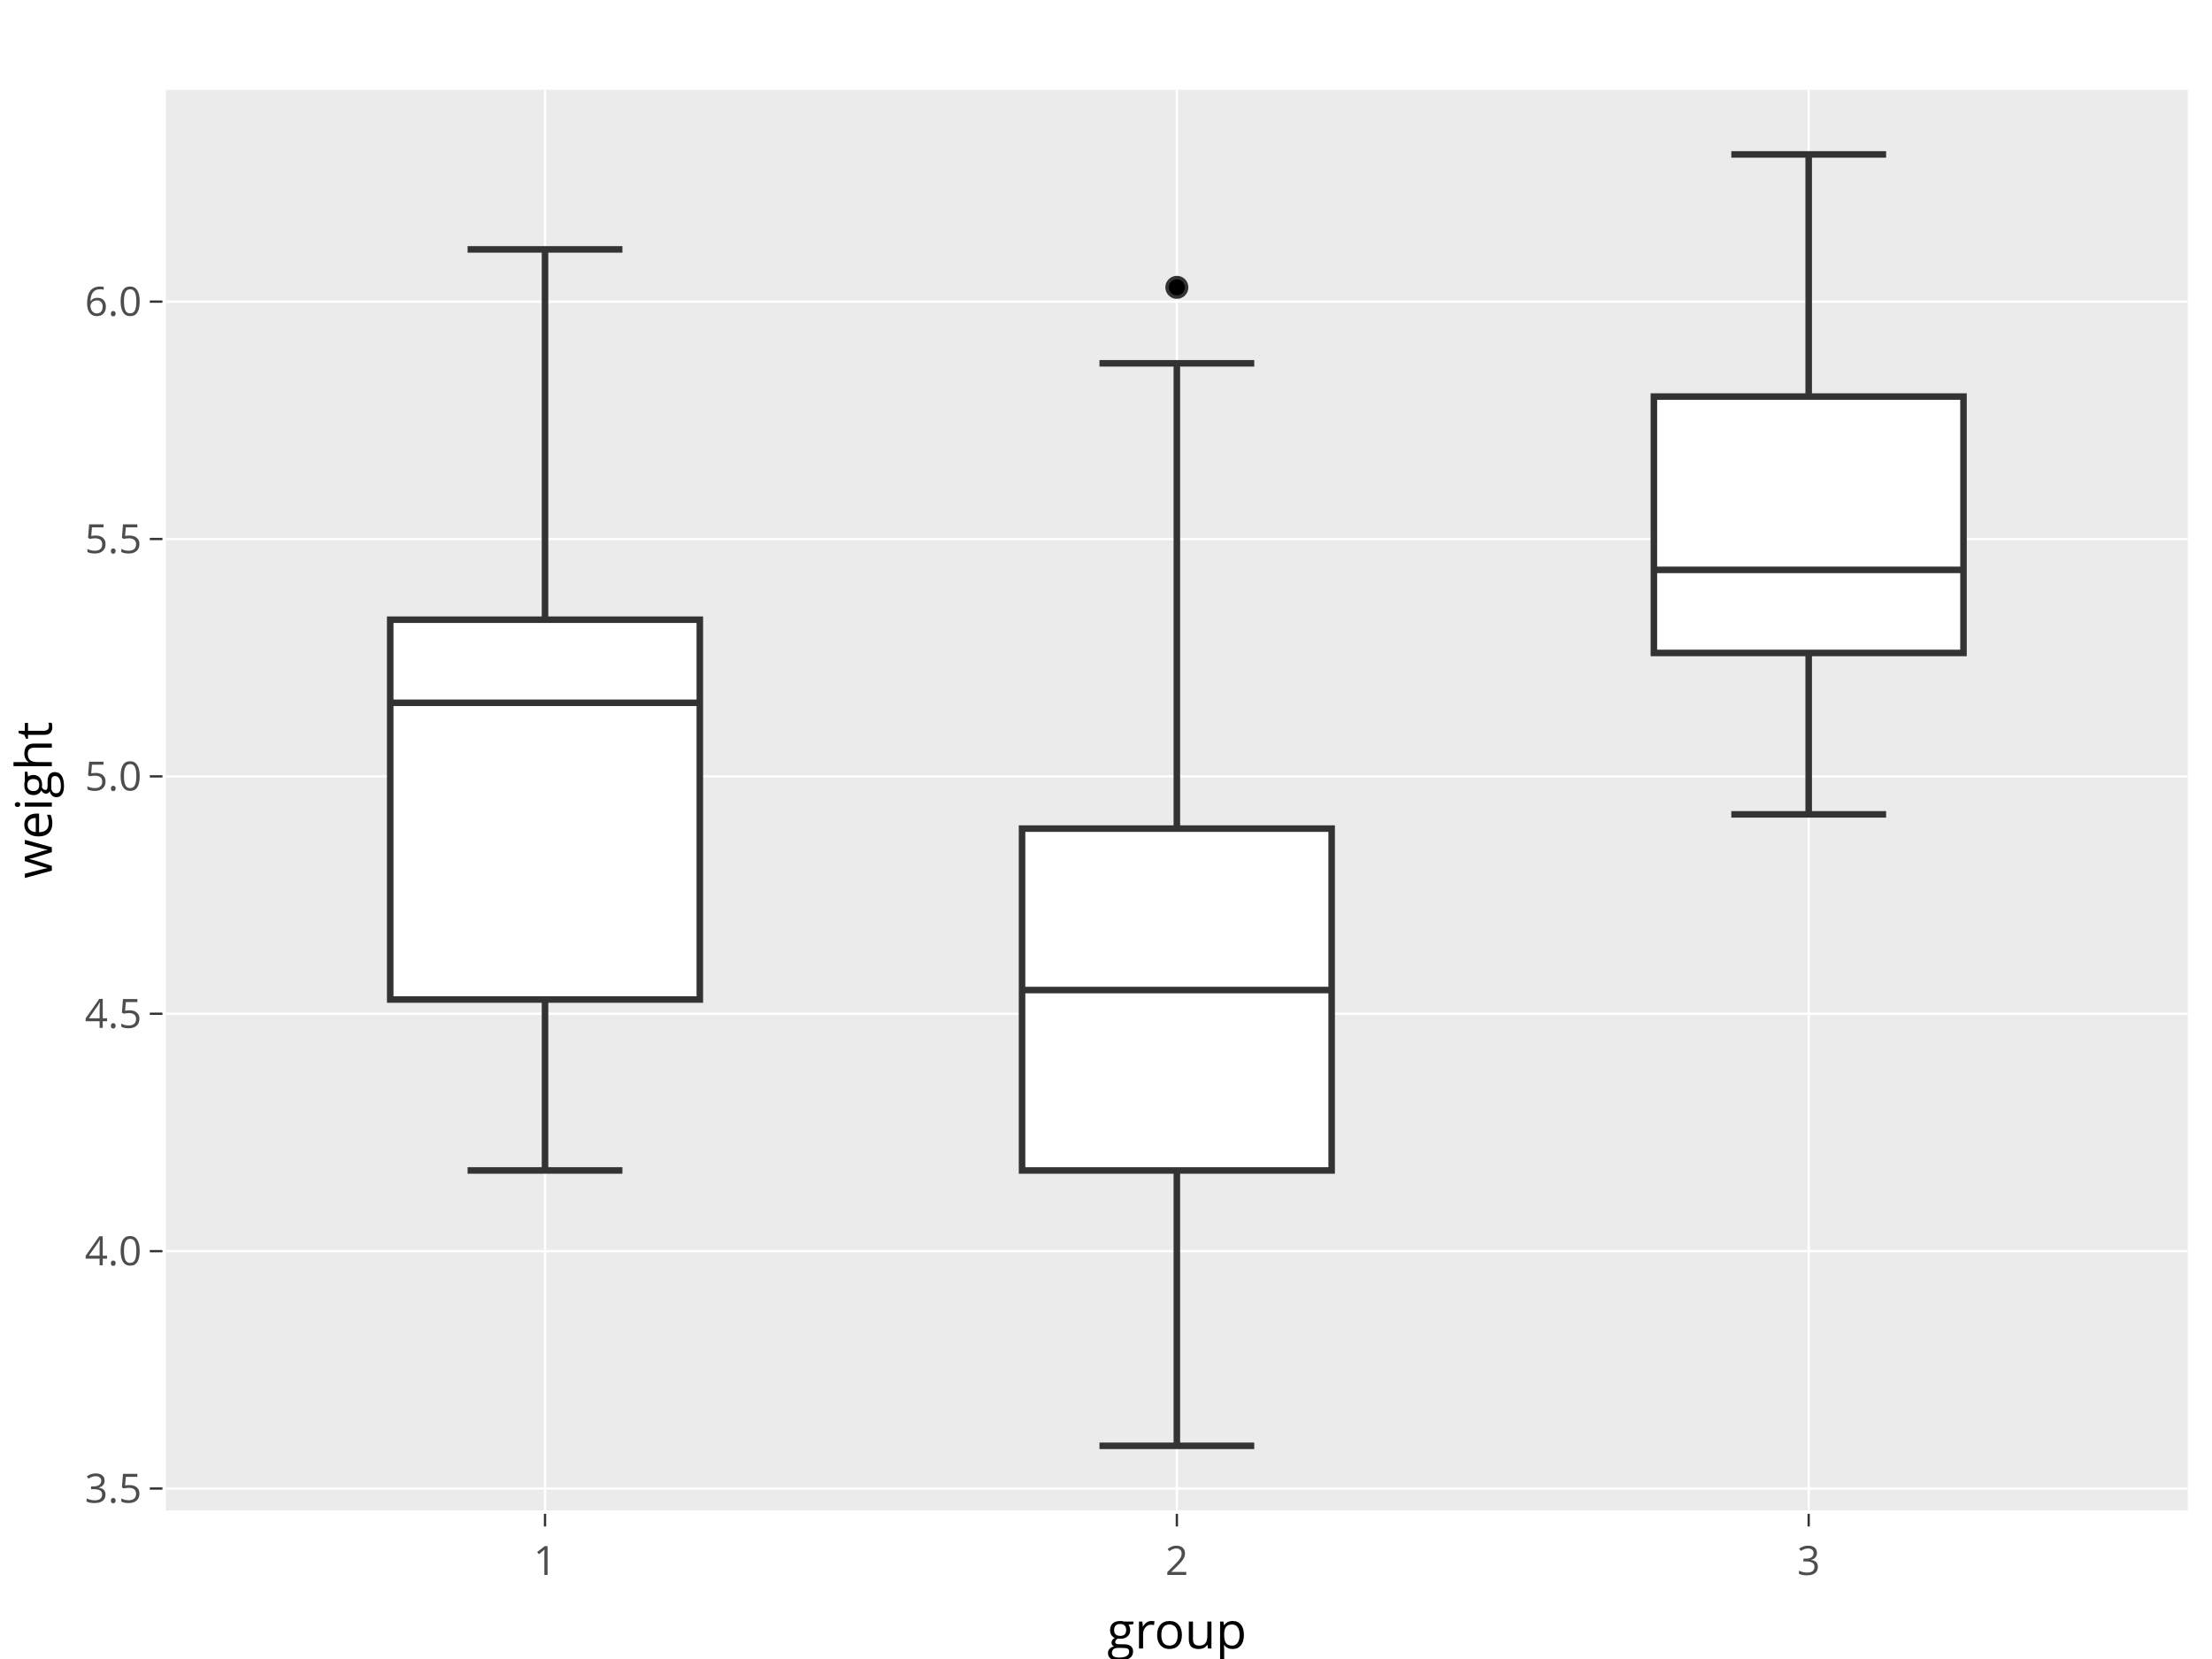
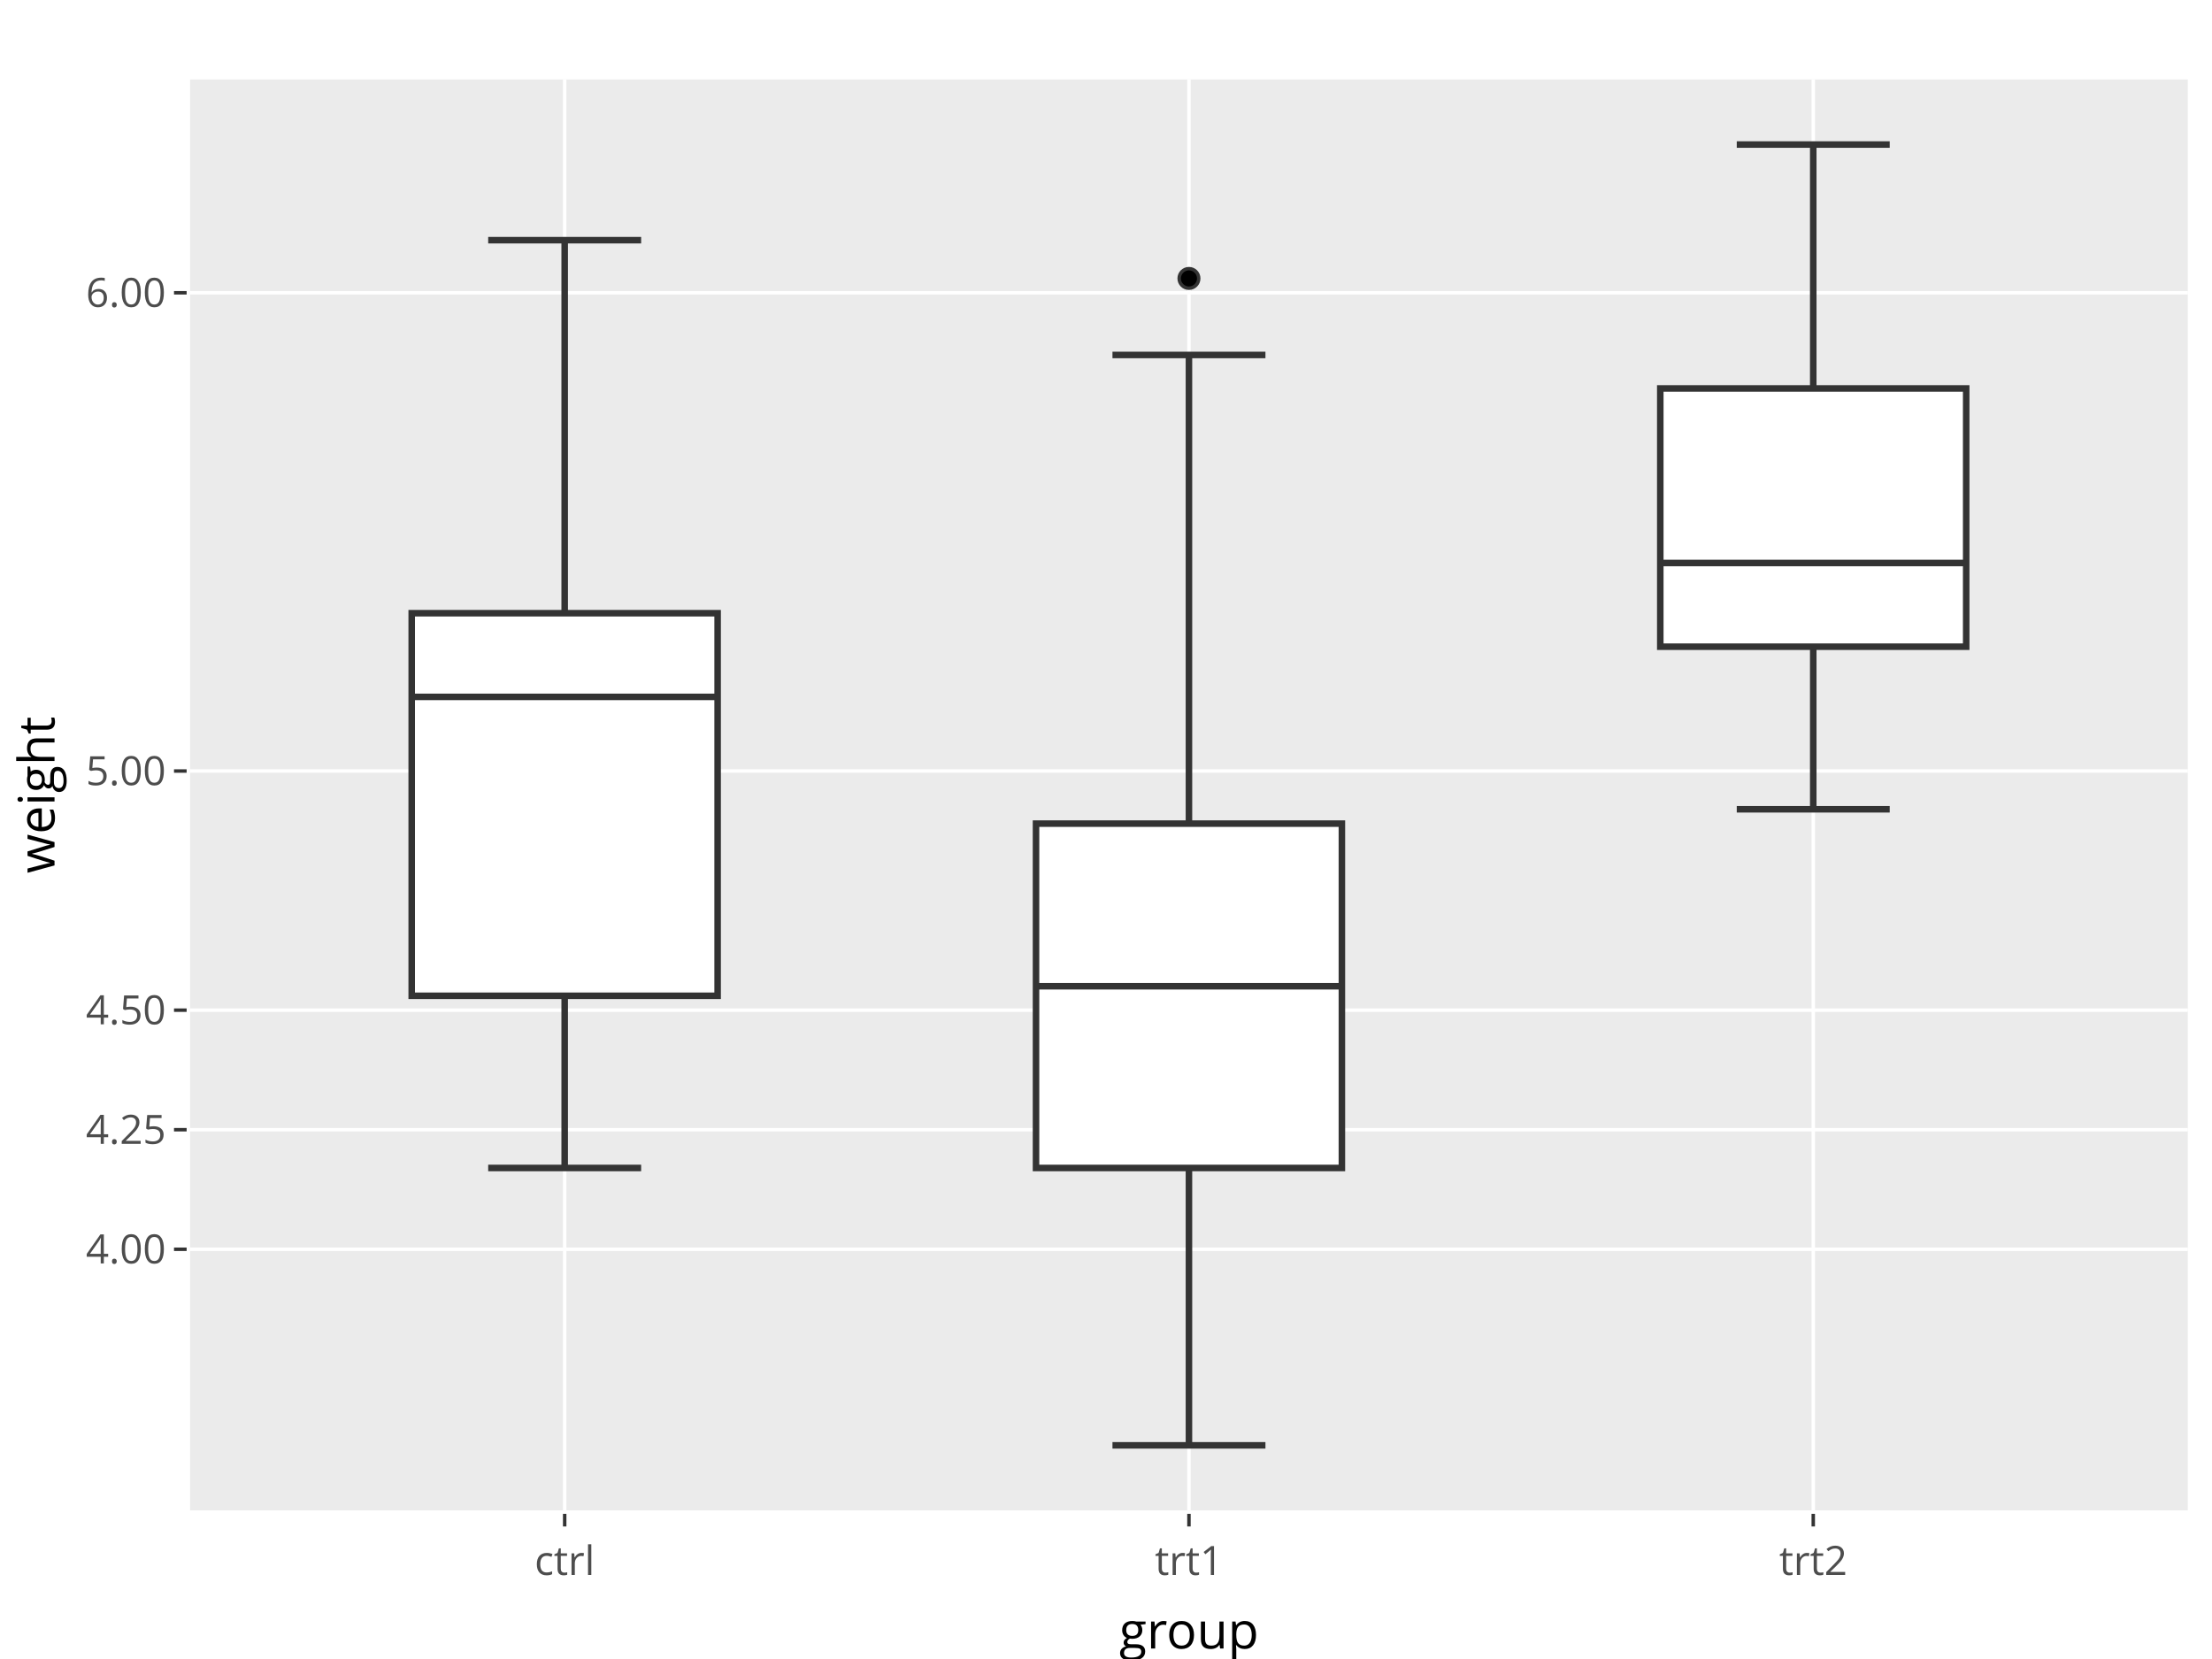
<svg xmlns="http://www.w3.org/2000/svg" class="main-svg" width="640" height="480" style="" viewBox="0 0 640 480">
  <rect x="0" y="0" width="640" height="480" style="fill: rgb(255, 255, 255); fill-opacity: 1;" />
  <defs id="defs-">
    <g class="clips">
      <clipPath id="clipxyplot" class="plotclip">
-         <rect width="585" height="411" />
+         <rect width="578" height="414" />
      </clipPath>
      <clipPath class="axesclip" id="clipx">
-         <rect x="48" y="0" width="585" height="480" />
+         <rect x="55" y="0" width="578" height="480" />
      </clipPath>
      <clipPath class="axesclip" id="clipy">
-         <rect x="0" y="26" width="640" height="411" />
+         <rect x="0" y="23" width="640" height="414" />
      </clipPath>
      <clipPath class="axesclip" id="clipxy">
-         <rect x="48" y="26" width="585" height="411" />
+         <rect x="55" y="23" width="578" height="414" />
      </clipPath>
    </g>
    <g class="gradients" />
    <g class="patterns" />
  </defs>
  <g class="bglayer">
-     <rect class="bg" x="48" y="26" width="585" height="411" style="fill: rgb(235, 235, 235); fill-opacity: 1; stroke-width: 0;" />
+     <rect class="bg" x="55" y="23" width="578" height="414" style="fill: rgb(235, 235, 235); fill-opacity: 1; stroke-width: 0;" />
  </g>
  <g class="layer-below">
    <g class="imagelayer" />
-     <g class="shapelayer" />
+     <g class="shapelayer">
+       <path data-index="0" fill-rule="evenodd" d="M55,437H633V23H55Z" style="opacity: 1; stroke: rgb(0, 0, 0); stroke-opacity: 0; fill: rgb(0, 0, 0); fill-opacity: 0; stroke-width: 0px;" />
+     </g>
  </g>
  <g class="cartesianlayer">
    <g class="subplot xy">
      <g class="layer-subplot">
        <g class="shapelayer" />
        <g class="imagelayer" />
      </g>
      <g class="gridlayer">
        <g class="x">
-           <path class="xgrid crisp" transform="translate(157.69,0)" d="M0,26v411" style="stroke: rgb(255, 255, 255); stroke-opacity: 1; stroke-width: 0.664px;" />
-           <path class="xgrid crisp" transform="translate(340.5,0)" d="M0,26v411" style="stroke: rgb(255, 255, 255); stroke-opacity: 1; stroke-width: 0.664px;" />
-           <path class="xgrid crisp" transform="translate(523.31,0)" d="M0,26v411" style="stroke: rgb(255, 255, 255); stroke-opacity: 1; stroke-width: 0.664px;" />
+           <path class="xgrid crisp" transform="translate(163.38,0)" d="M0,23v414" style="stroke: rgb(255, 255, 255); stroke-opacity: 1; stroke-width: 1px;" />
+           <path class="xgrid crisp" transform="translate(344,0)" d="M0,23v414" style="stroke: rgb(255, 255, 255); stroke-opacity: 1; stroke-width: 1px;" />
+           <path class="xgrid crisp" transform="translate(524.63,0)" d="M0,23v414" style="stroke: rgb(255, 255, 255); stroke-opacity: 1; stroke-width: 1px;" />
        </g>
        <g class="y">
-           <path class="ygrid crisp" transform="translate(0,430.68)" d="M48,0h585" style="stroke: rgb(255, 255, 255); stroke-opacity: 1; stroke-width: 0.664px;" />
-           <path class="ygrid crisp" transform="translate(0,362)" d="M48,0h585" style="stroke: rgb(255, 255, 255); stroke-opacity: 1; stroke-width: 0.664px;" />
-           <path class="ygrid crisp" transform="translate(0,293.31)" d="M48,0h585" style="stroke: rgb(255, 255, 255); stroke-opacity: 1; stroke-width: 0.664px;" />
-           <path class="ygrid crisp" transform="translate(0,224.63)" d="M48,0h585" style="stroke: rgb(255, 255, 255); stroke-opacity: 1; stroke-width: 0.664px;" />
-           <path class="ygrid crisp" transform="translate(0,155.95)" d="M48,0h585" style="stroke: rgb(255, 255, 255); stroke-opacity: 1; stroke-width: 0.664px;" />
-           <path class="ygrid crisp" transform="translate(0,87.27)" d="M48,0h585" style="stroke: rgb(255, 255, 255); stroke-opacity: 1; stroke-width: 0.664px;" />
+           <path class="ygrid crisp" transform="translate(0,361.45)" d="M55,0h578" style="stroke: rgb(255, 255, 255); stroke-opacity: 1; stroke-width: 1px;" />
+           <path class="ygrid crisp" transform="translate(0,326.86)" d="M55,0h578" style="stroke: rgb(255, 255, 255); stroke-opacity: 1; stroke-width: 1px;" />
+           <path class="ygrid crisp" transform="translate(0,292.27)" d="M55,0h578" style="stroke: rgb(255, 255, 255); stroke-opacity: 1; stroke-width: 1px;" />
+           <path class="ygrid crisp" transform="translate(0,223.08)" d="M55,0h578" style="stroke: rgb(255, 255, 255); stroke-opacity: 1; stroke-width: 1px;" />
+           <path class="ygrid crisp" transform="translate(0,84.71)" d="M55,0h578" style="stroke: rgb(255, 255, 255); stroke-opacity: 1; stroke-width: 1px;" />
        </g>
      </g>
      <g class="zerolinelayer" />
      <path class="xlines-below" />
      <path class="ylines-below" />
      <g class="overlines-below" />
      <g class="xaxislayer-below" />
      <g class="yaxislayer-below" />
      <g class="overaxes-below" />
-       <g class="plot" transform="translate(48,26)" clip-path="url(#clipxyplot)">
+       <g class="plot" transform="translate(55,23)" clip-path="url(#clipxyplot)">
        <g class="boxlayer mlayer">
          <g class="trace boxes" style="opacity: 1;">
-             <path class="box" d="M64.9,177.34H154.48M64.9,263.19H154.48V153.3H64.9ZM109.69,263.19V312.65M109.69,153.3V46.16M87.29,312.65H132.08M87.29,46.16H132.08" style="vector-effect: non-scaling-stroke; stroke-width: 1.89px; stroke: rgb(51, 51, 51); stroke-opacity: 1; fill: rgb(255, 255, 255); fill-opacity: 1;" />
-             <path class="box" d="M247.71,260.45H337.29M247.71,312.65H337.29V213.74H247.71ZM292.5,312.65V392.32M292.5,213.74V79.12M270.11,392.32H314.89M270.11,79.12H314.89" style="vector-effect: non-scaling-stroke; stroke-width: 1.89px; stroke: rgb(51, 51, 51); stroke-opacity: 1; fill: rgb(255, 255, 255); fill-opacity: 1;" />
-             <path class="box" d="M430.52,138.88H520.1M430.52,162.92H520.1V88.74H430.52ZM475.31,162.92V209.62M475.31,88.74V18.68M452.92,209.62H497.71M452.92,18.68H497.71" style="vector-effect: non-scaling-stroke; stroke-width: 1.89px; stroke: rgb(51, 51, 51); stroke-opacity: 1; fill: rgb(255, 255, 255); fill-opacity: 1;" />
+             <path class="box" d="M64.12,178.63H152.63M64.12,265.11H152.63V154.42H64.12ZM108.38,265.11V314.93M108.38,154.42V46.49M86.25,314.93H130.5M86.25,46.49H130.5" style="vector-effect: non-scaling-stroke; stroke-width: 1.89px; stroke: rgb(51, 51, 51); stroke-opacity: 1; fill: rgb(255, 255, 255); fill-opacity: 1;" />
+             <path class="box" d="M244.75,262.35H333.25M244.75,314.93H333.25V215.3H244.75ZM289,314.93V395.18M289,215.3V79.7M266.87,395.18H311.13M266.87,79.7H311.13" style="vector-effect: non-scaling-stroke; stroke-width: 1.89px; stroke: rgb(51, 51, 51); stroke-opacity: 1; fill: rgb(255, 255, 255); fill-opacity: 1;" />
+             <path class="box" d="M425.37,139.89H513.88M425.37,164.11H513.88V89.39H425.37ZM469.63,164.11V211.15M469.63,89.39V18.82M447.5,211.15H491.75M447.5,18.82H491.75" style="vector-effect: non-scaling-stroke; stroke-width: 1.89px; stroke: rgb(51, 51, 51); stroke-opacity: 1; fill: rgb(255, 255, 255); fill-opacity: 1;" />
            <g class="points" />
            <g class="points">
-               <path class="point" transform="translate(292.5,57.14)" d="M2.83,0A2.83,2.83 0 1,1 0,-2.83A2.83,2.83 0 0,1 2.83,0Z" style="opacity: 1; stroke-width: 1px; fill: rgb(0, 0, 0); fill-opacity: 1; stroke: rgb(51, 51, 51); stroke-opacity: 1;" />
+               <path class="point" transform="translate(289,57.56)" d="M2.83,0A2.83,2.83 0 1,1 0,-2.83A2.83,2.83 0 0,1 2.83,0Z" style="opacity: 1; stroke-width: 1px; fill: rgb(0, 0, 0); fill-opacity: 1; stroke: rgb(51, 51, 51); stroke-opacity: 1;" />
            </g>
            <g class="points" />
          </g>
        </g>
      </g>
      <g class="overplot" />
      <path class="xlines-above crisp" d="" style="fill: none; stroke-width: 1px; stroke: rgb(0, 0, 0); stroke-opacity: 0;" />
      <path class="ylines-above crisp" d="" style="fill: none; stroke-width: 1px; stroke: rgb(0, 0, 0); stroke-opacity: 0;" />
      <g class="overlines-above" />
      <g class="xaxislayer-above">
-         <path class="xtick ticks crisp" d="M0,438v3.653" transform="translate(157.69,0)" style="stroke: rgb(51, 51, 51); stroke-opacity: 1; stroke-width: 0.664px;" />
-         <path class="xtick ticks crisp" d="M0,438v3.653" transform="translate(340.5,0)" style="stroke: rgb(51, 51, 51); stroke-opacity: 1; stroke-width: 0.664px;" />
-         <path class="xtick ticks crisp" d="M0,438v3.653" transform="translate(523.31,0)" style="stroke: rgb(51, 51, 51); stroke-opacity: 1; stroke-width: 0.664px;" />
+         <path class="xtick ticks crisp" d="M0,438v3.653" transform="translate(163.38,0)" style="stroke: rgb(51, 51, 51); stroke-opacity: 1; stroke-width: 1px;" />
+         <path class="xtick ticks crisp" d="M0,438v3.653" transform="translate(344,0)" style="stroke: rgb(51, 51, 51); stroke-opacity: 1; stroke-width: 1px;" />
+         <path class="xtick ticks crisp" d="M0,438v3.653" transform="translate(524.63,0)" style="stroke: rgb(51, 51, 51); stroke-opacity: 1; stroke-width: 1px;" />
        <g class="xtick">
-           <text text-anchor="middle" x="0" y="455.68" transform="translate(157.69,0)" style="font-family: 'Open Sans', verdana, arial, sans-serif; font-size: 11.69px; fill: rgb(77, 77, 77); fill-opacity: 1; white-space: pre; opacity: 1;">1</text>
+           <text text-anchor="middle" x="0" y="455.68" transform="translate(163.38,0)" style="font-family: 'Open Sans', verdana, arial, sans-serif; font-size: 11.69px; fill: rgb(77, 77, 77); fill-opacity: 1; white-space: pre; opacity: 1;">ctrl</text>
        </g>
        <g class="xtick">
-           <text text-anchor="middle" x="0" y="455.68" style="font-family: 'Open Sans', verdana, arial, sans-serif; font-size: 11.69px; fill: rgb(77, 77, 77); fill-opacity: 1; white-space: pre; opacity: 1;" transform="translate(340.5,0)">2</text>
+           <text text-anchor="middle" x="0" y="455.68" style="font-family: 'Open Sans', verdana, arial, sans-serif; font-size: 11.69px; fill: rgb(77, 77, 77); fill-opacity: 1; white-space: pre; opacity: 1;" transform="translate(344,0)">trt1</text>
        </g>
        <g class="xtick">
-           <text text-anchor="middle" x="0" y="455.68" style="font-family: 'Open Sans', verdana, arial, sans-serif; font-size: 11.69px; fill: rgb(77, 77, 77); fill-opacity: 1; white-space: pre; opacity: 1;" transform="translate(523.31,0)">3</text>
+           <text text-anchor="middle" x="0" y="455.68" style="font-family: 'Open Sans', verdana, arial, sans-serif; font-size: 11.69px; fill: rgb(77, 77, 77); fill-opacity: 1; white-space: pre; opacity: 1;" transform="translate(524.63,0)">trt2</text>
        </g>
      </g>
      <g class="yaxislayer-above">
-         <path class="ytick ticks crisp" d="M47,0h-3.653" transform="translate(0,430.68)" style="stroke: rgb(51, 51, 51); stroke-opacity: 1; stroke-width: 0.664px;" />
-         <path class="ytick ticks crisp" d="M47,0h-3.653" transform="translate(0,362)" style="stroke: rgb(51, 51, 51); stroke-opacity: 1; stroke-width: 0.664px;" />
-         <path class="ytick ticks crisp" d="M47,0h-3.653" transform="translate(0,293.31)" style="stroke: rgb(51, 51, 51); stroke-opacity: 1; stroke-width: 0.664px;" />
-         <path class="ytick ticks crisp" d="M47,0h-3.653" transform="translate(0,224.63)" style="stroke: rgb(51, 51, 51); stroke-opacity: 1; stroke-width: 0.664px;" />
-         <path class="ytick ticks crisp" d="M47,0h-3.653" transform="translate(0,155.95)" style="stroke: rgb(51, 51, 51); stroke-opacity: 1; stroke-width: 0.664px;" />
-         <path class="ytick ticks crisp" d="M47,0h-3.653" transform="translate(0,87.27)" style="stroke: rgb(51, 51, 51); stroke-opacity: 1; stroke-width: 0.664px;" />
+         <path class="ytick ticks crisp" d="M54,0h-3.653" transform="translate(0,361.45)" style="stroke: rgb(51, 51, 51); stroke-opacity: 1; stroke-width: 1px;" />
+         <path class="ytick ticks crisp" d="M54,0h-3.653" transform="translate(0,326.86)" style="stroke: rgb(51, 51, 51); stroke-opacity: 1; stroke-width: 1px;" />
+         <path class="ytick ticks crisp" d="M54,0h-3.653" transform="translate(0,292.27)" style="stroke: rgb(51, 51, 51); stroke-opacity: 1; stroke-width: 1px;" />
+         <path class="ytick ticks crisp" d="M54,0h-3.653" transform="translate(0,223.08)" style="stroke: rgb(51, 51, 51); stroke-opacity: 1; stroke-width: 1px;" />
+         <path class="ytick ticks crisp" d="M54,0h-3.653" transform="translate(0,84.71)" style="stroke: rgb(51, 51, 51); stroke-opacity: 1; stroke-width: 1px;" />
        <g class="ytick">
-           <text text-anchor="end" x="41.009" y="4.091" transform="translate(0,430.68)" style="font-family: 'Open Sans', verdana, arial, sans-serif; font-size: 11.69px; fill: rgb(77, 77, 77); fill-opacity: 1; white-space: pre; opacity: 1;">3.5</text>
+           <text text-anchor="end" x="48.009" y="4.091" transform="translate(0,361.45)" style="font-family: 'Open Sans', verdana, arial, sans-serif; font-size: 11.69px; fill: rgb(77, 77, 77); fill-opacity: 1; white-space: pre; opacity: 1;">4.00</text>
        </g>
        <g class="ytick">
-           <text text-anchor="end" x="41.009" y="4.091" style="font-family: 'Open Sans', verdana, arial, sans-serif; font-size: 11.69px; fill: rgb(77, 77, 77); fill-opacity: 1; white-space: pre; opacity: 1;" transform="translate(0,362)">4.0</text>
+           <text text-anchor="end" x="48.009" y="4.091" style="font-family: 'Open Sans', verdana, arial, sans-serif; font-size: 11.69px; fill: rgb(77, 77, 77); fill-opacity: 1; white-space: pre; opacity: 1;" transform="translate(0,326.86)">4.25</text>
        </g>
        <g class="ytick">
-           <text text-anchor="end" x="41.009" y="4.091" style="font-family: 'Open Sans', verdana, arial, sans-serif; font-size: 11.69px; fill: rgb(77, 77, 77); fill-opacity: 1; white-space: pre; opacity: 1;" transform="translate(0,293.31)">4.5</text>
+           <text text-anchor="end" x="48.009" y="4.091" style="font-family: 'Open Sans', verdana, arial, sans-serif; font-size: 11.69px; fill: rgb(77, 77, 77); fill-opacity: 1; white-space: pre; opacity: 1;" transform="translate(0,292.27)">4.50</text>
        </g>
        <g class="ytick">
-           <text text-anchor="end" x="41.009" y="4.091" style="font-family: 'Open Sans', verdana, arial, sans-serif; font-size: 11.69px; fill: rgb(77, 77, 77); fill-opacity: 1; white-space: pre; opacity: 1;" transform="translate(0,224.63)">5.0</text>
+           <text text-anchor="end" x="48.009" y="4.091" style="font-family: 'Open Sans', verdana, arial, sans-serif; font-size: 11.69px; fill: rgb(77, 77, 77); fill-opacity: 1; white-space: pre; opacity: 1;" transform="translate(0,223.08)">5.00</text>
        </g>
        <g class="ytick">
-           <text text-anchor="end" x="41.009" y="4.091" style="font-family: 'Open Sans', verdana, arial, sans-serif; font-size: 11.69px; fill: rgb(77, 77, 77); fill-opacity: 1; white-space: pre; opacity: 1;" transform="translate(0,155.95)">5.5</text>
-         </g>
-         <g class="ytick">
-           <text text-anchor="end" x="41.009" y="4.091" style="font-family: 'Open Sans', verdana, arial, sans-serif; font-size: 11.69px; fill: rgb(77, 77, 77); fill-opacity: 1; white-space: pre; opacity: 1;" transform="translate(0,87.27)">6.0</text>
+           <text text-anchor="end" x="48.009" y="4.091" style="font-family: 'Open Sans', verdana, arial, sans-serif; font-size: 11.69px; fill: rgb(77, 77, 77); fill-opacity: 1; white-space: pre; opacity: 1;" transform="translate(0,84.71)">6.00</text>
        </g>
      </g>
      <g class="overaxes-above" />
    </g>
  </g>
  <g class="polarlayer" />
  <g class="smithlayer" />
  <g class="ternarylayer" />
  <g class="geolayer" />
  <g class="funnelarealayer" />
  <g class="pielayer" />
  <g class="iciclelayer" />
  <g class="treemaplayer" />
  <g class="sunburstlayer" />
  <g class="glimages" />
  <defs id="topdefs-">
    <g class="clips" />
  </defs>
  <g class="layer-above">
    <g class="imagelayer" />
-     <g class="shapelayer">
-       <path data-index="0" fill-rule="evenodd" d="M48,437H633V26H48Z" style="opacity: 1; stroke: rgb(0, 0, 0); stroke-opacity: 0; fill: rgb(0, 0, 0); fill-opacity: 0; stroke-width: 0px;" />
-     </g>
+     <g class="shapelayer" />
  </g>
  <g class="infolayer">
    <g class="g-gtitle" />
    <g class="g-xtitle" transform="translate(0,-13.86687)">
-       <text class="xtitle" x="340.5" y="490.836" text-anchor="middle" style="font-family: 'Open Sans', verdana, arial, sans-serif; font-size: 14.61px; fill: rgb(0, 0, 0); opacity: 1; font-weight: normal; white-space: pre;">group</text>
+       <text class="xtitle" x="344" y="490.836" text-anchor="middle" style="font-family: 'Open Sans', verdana, arial, sans-serif; font-size: 14.61px; fill: rgb(0, 0, 0); opacity: 1; font-weight: normal; white-space: pre;">group</text>
    </g>
-     <g class="g-ytitle" transform="translate(6.223633,0)">
-       <text class="ytitle" transform="rotate(-90,8.776256,231.5)" x="8.776" y="231.5" text-anchor="middle" style="font-family: 'Open Sans', verdana, arial, sans-serif; font-size: 14.61px; fill: rgb(0, 0, 0); opacity: 1; font-weight: normal; white-space: pre;">weight</text>
+     <g class="g-ytitle">
+       <text class="ytitle" transform="rotate(-90,15.77626,230)" x="15.776" y="230" text-anchor="middle" style="font-family: 'Open Sans', verdana, arial, sans-serif; font-size: 14.61px; fill: rgb(0, 0, 0); opacity: 1; font-weight: normal; white-space: pre;">weight</text>
    </g>
  </g>
</svg>
